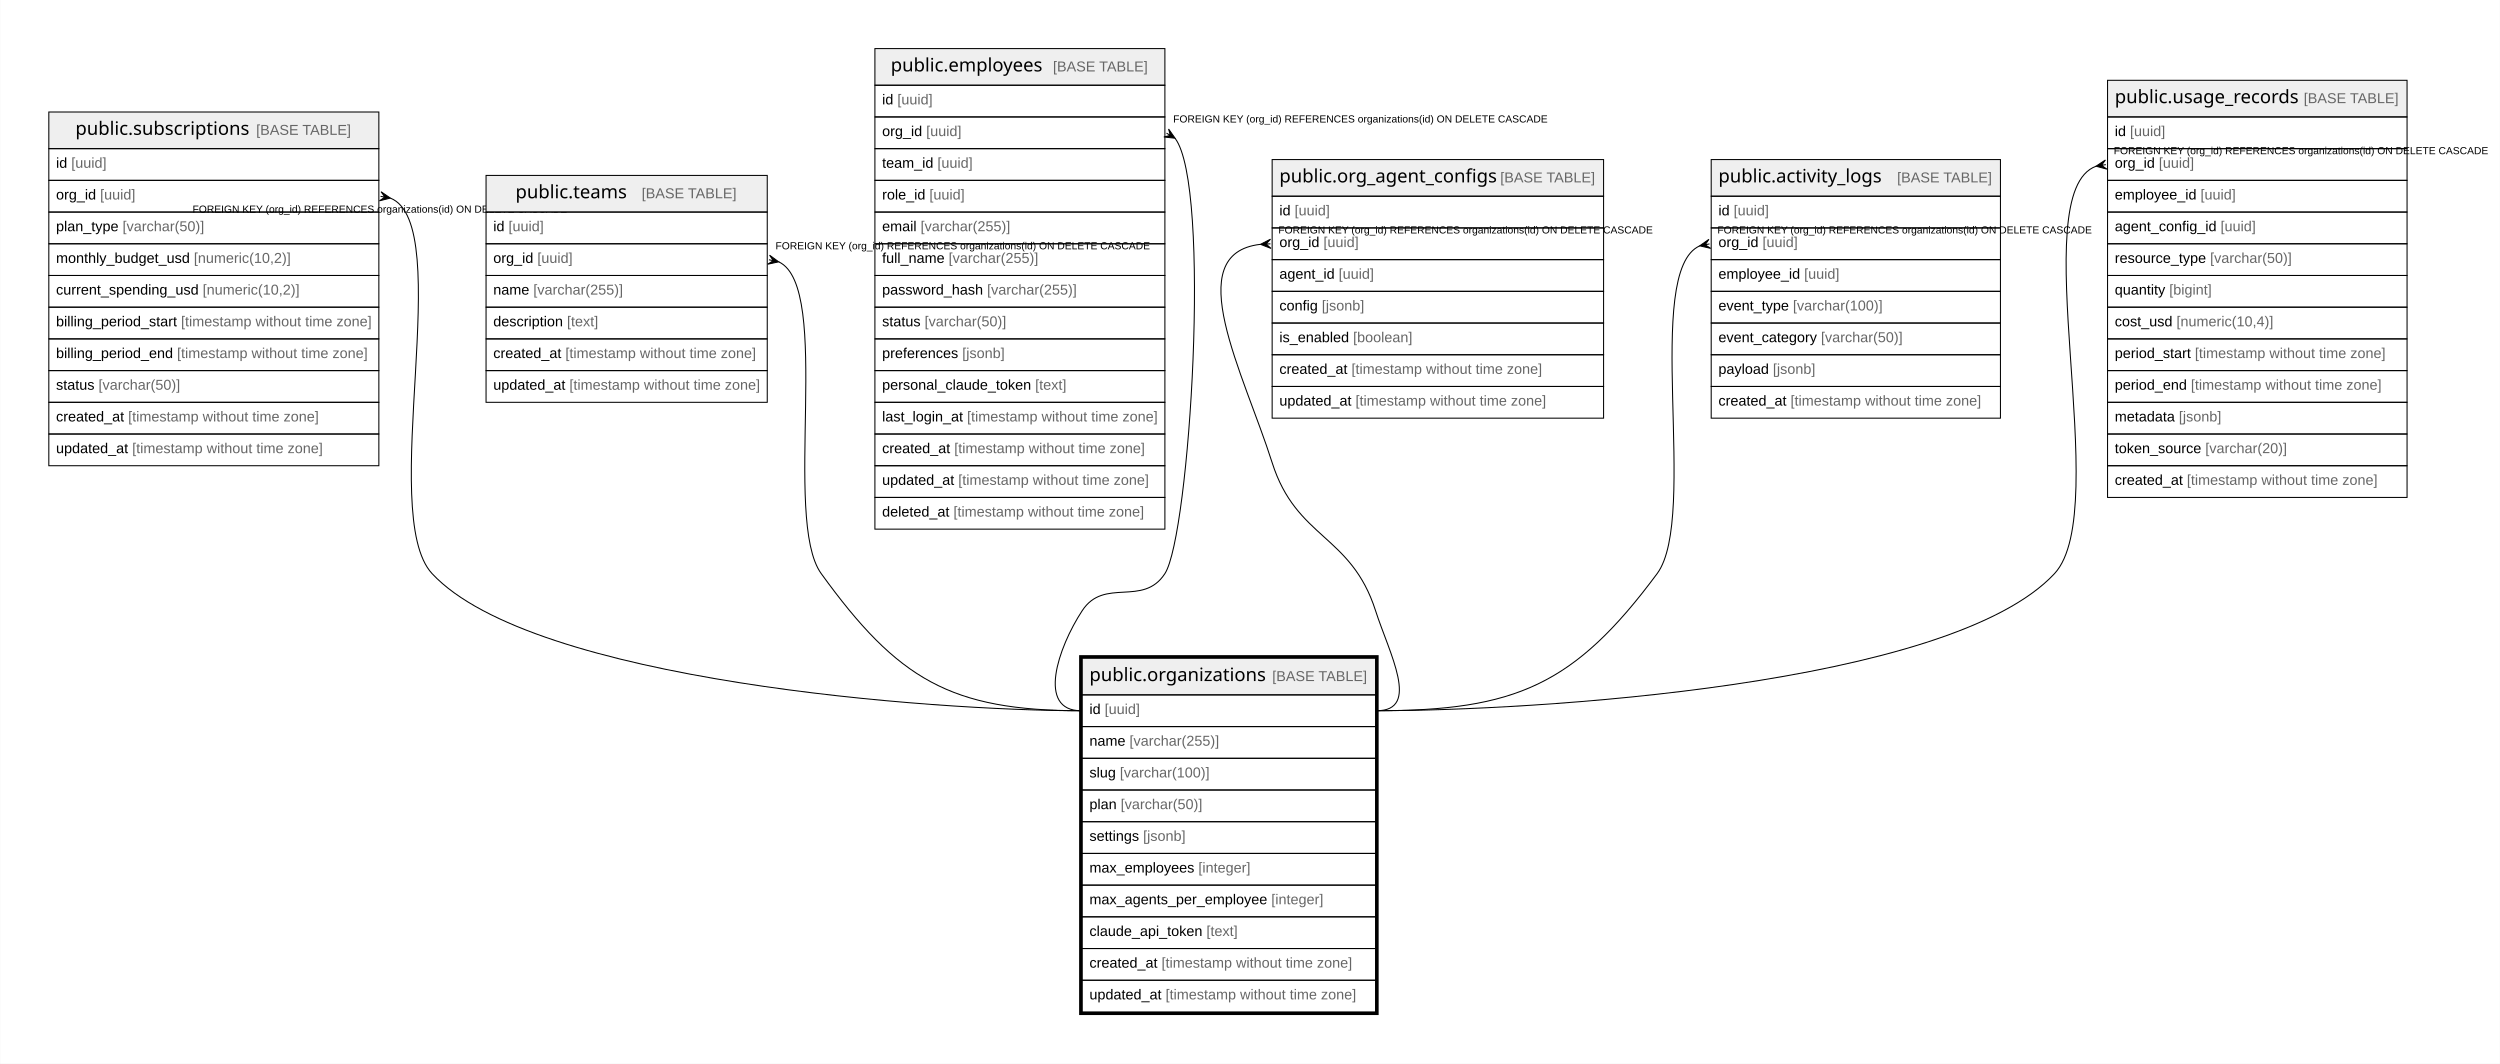
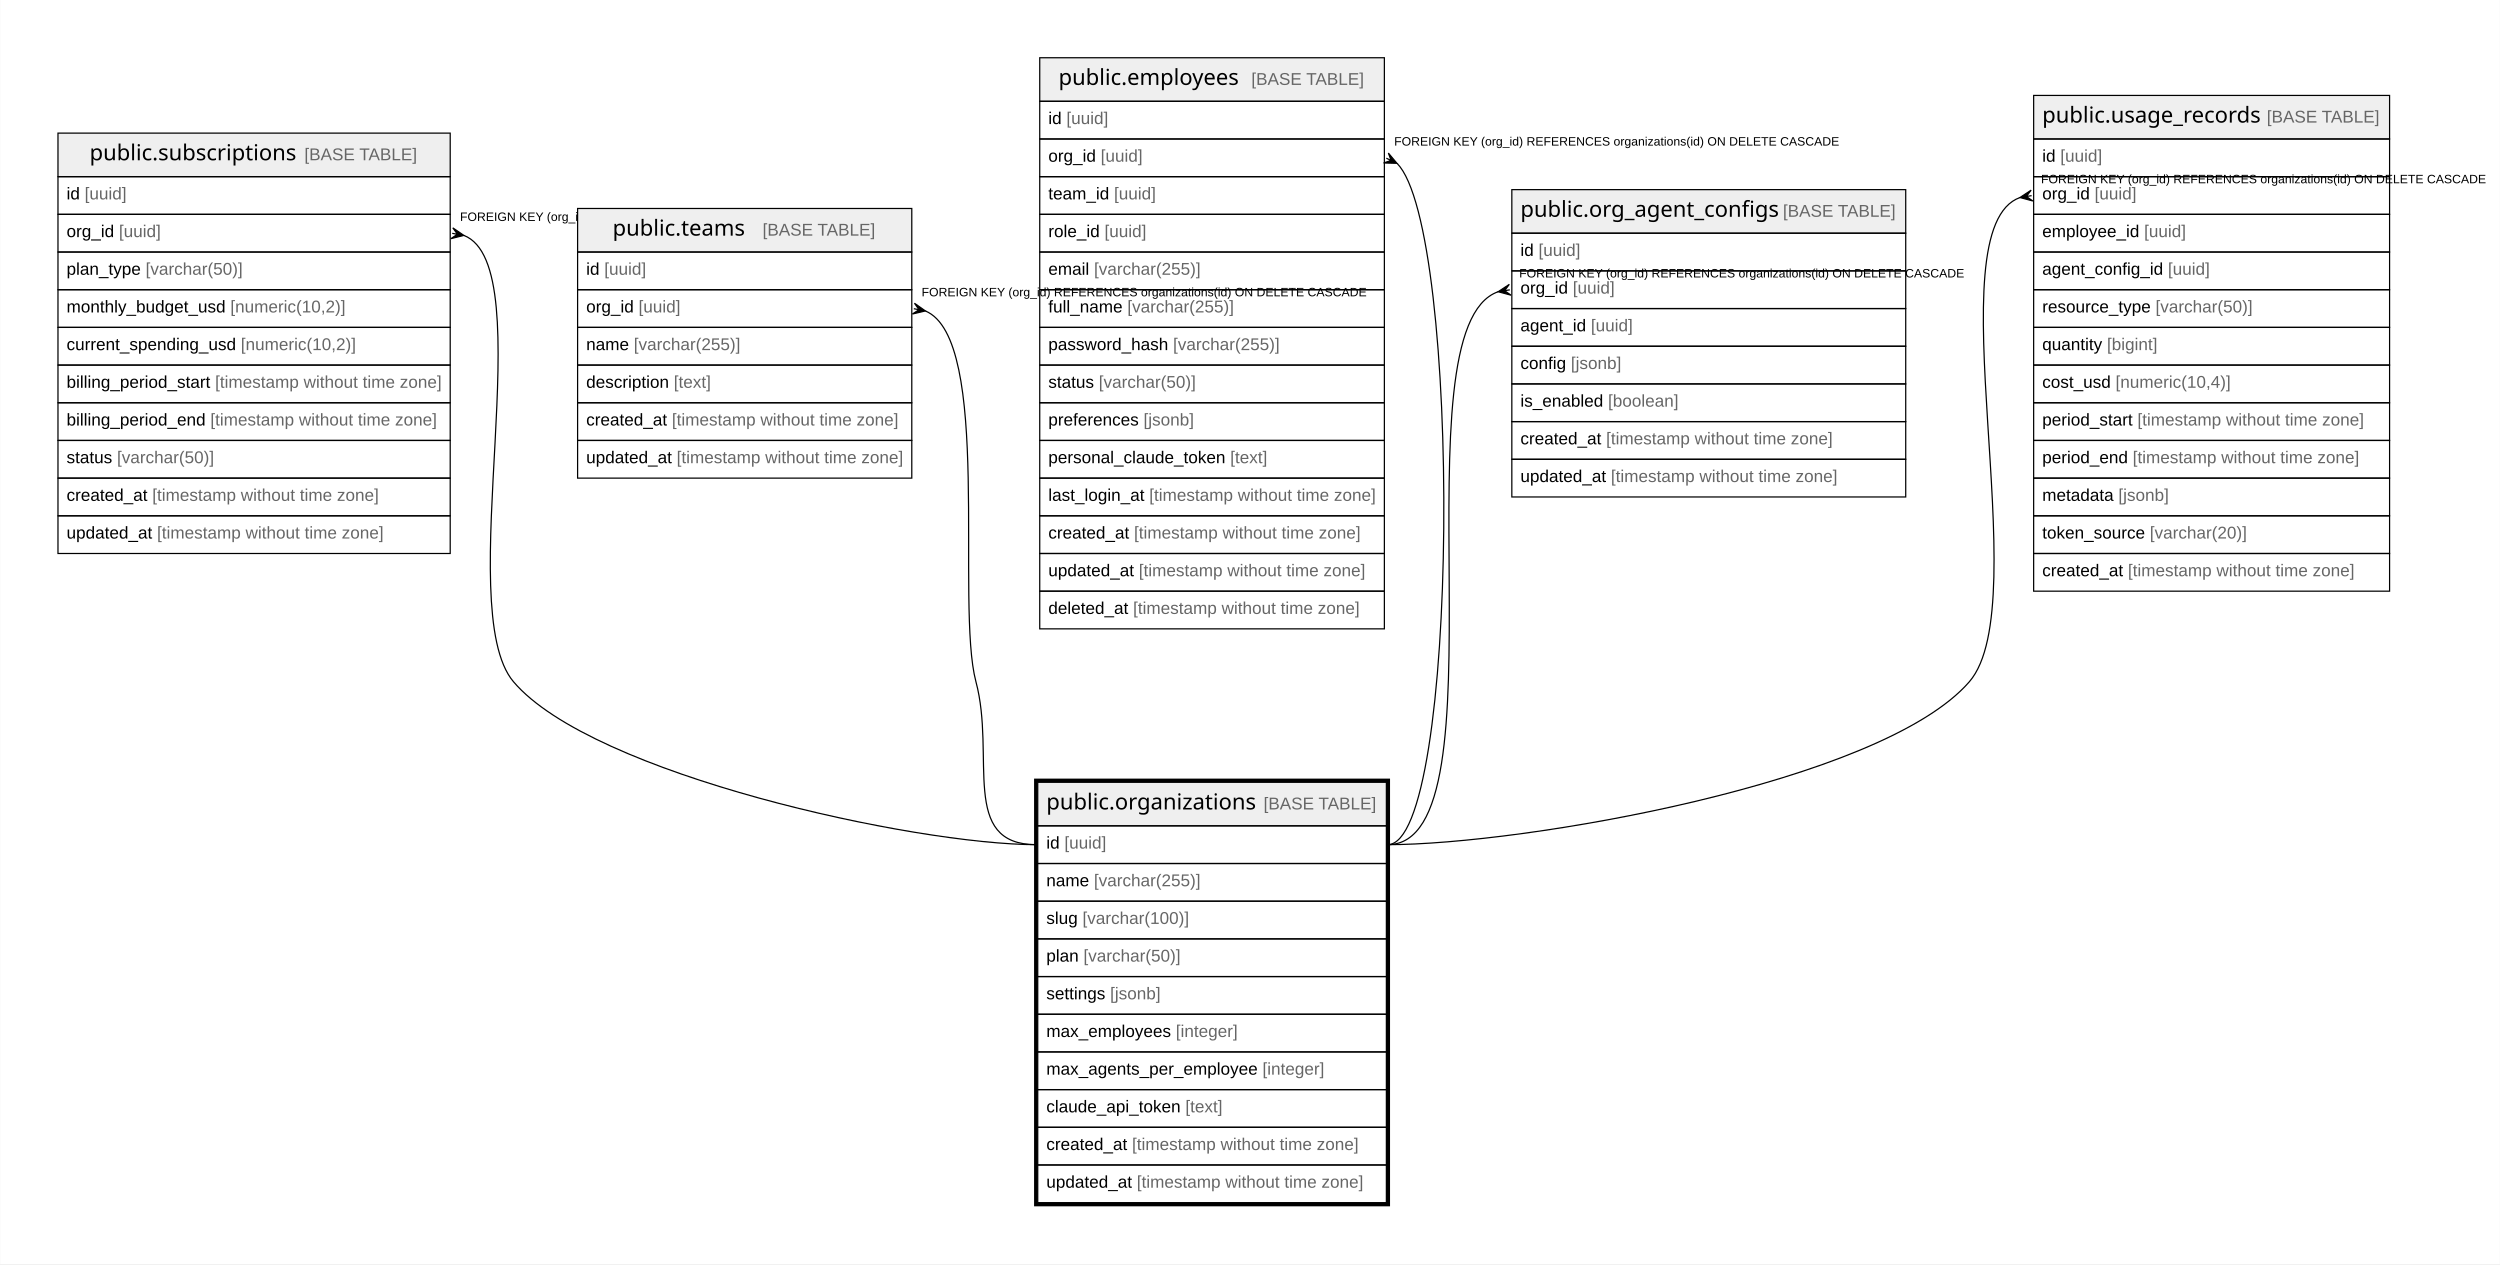
- <svg xmlns="http://www.w3.org/2000/svg" width="2428pt" height="1033pt" viewBox="0.00 0.00 2428.02 1033.20">
+ <svg xmlns="http://www.w3.org/2000/svg" width="2043pt" height="1033pt" viewBox="0.00 0.00 2043.02 1033.20">
  <g id="graph0" class="graph" transform="scale(1 1) rotate(0) translate(4 1029.2)">
-     <polygon fill="white" stroke="none" points="-4,4 -4,-1029.2 2424.02,-1029.2 2424.02,4 -4,4" />
+     <polygon fill="white" stroke="none" points="-4,4 -4,-1029.2 2039.02,-1029.2 2039.02,4 -4,4" />
    <g id="node1" class="node">
-       <polygon fill="#efefef" stroke="none" points="1047.02,-354.2 1047.02,-389.8 1331.97,-389.8 1331.97,-354.2 1047.02,-354.2" />
-       <polygon fill="none" stroke="black" points="1047.02,-354.2 1047.02,-389.8 1331.97,-389.8 1331.97,-354.2 1047.02,-354.2" />
-       <text text-anchor="start" x="1054.02" y="-367.6" font-family="Arial Bold" font-size="18.00">public.organizations</text>
-       <text text-anchor="start" x="1200.48" y="-367.6" font-family="Arial" font-size="14.00">    </text>
-       <text text-anchor="start" x="1231.6" y="-367.6" font-family="Arial" font-size="14.00" fill="#666666">[BASE TABLE]</text>
-       <polygon fill="none" stroke="black" points="1047.02,-323.4 1047.02,-354.2 1331.97,-354.2 1331.97,-323.4 1047.02,-323.4" />
-       <text text-anchor="start" x="1054.02" y="-335.6" font-family="Arial" font-size="14.00">id </text>
-       <text text-anchor="start" x="1068.81" y="-335.6" font-family="Arial" font-size="14.00" fill="#666666">[uuid]</text>
-       <polygon fill="none" stroke="black" points="1047.02,-292.6 1047.02,-323.4 1331.97,-323.4 1331.97,-292.6 1047.02,-292.6" />
-       <text text-anchor="start" x="1054.02" y="-304.8" font-family="Arial" font-size="14.00">name </text>
-       <text text-anchor="start" x="1092.93" y="-304.8" font-family="Arial" font-size="14.00" fill="#666666">[varchar(255)]</text>
-       <polygon fill="none" stroke="black" points="1047.02,-261.8 1047.02,-292.6 1331.97,-292.6 1331.97,-261.8 1047.02,-261.8" />
-       <text text-anchor="start" x="1054.02" y="-274" font-family="Arial" font-size="14.00">slug </text>
-       <text text-anchor="start" x="1083.59" y="-274" font-family="Arial" font-size="14.00" fill="#666666">[varchar(100)]</text>
-       <polygon fill="none" stroke="black" points="1047.02,-231 1047.02,-261.8 1331.97,-261.8 1331.97,-231 1047.02,-231" />
-       <text text-anchor="start" x="1054.02" y="-243.2" font-family="Arial" font-size="14.00">plan </text>
-       <text text-anchor="start" x="1084.38" y="-243.2" font-family="Arial" font-size="14.00" fill="#666666">[varchar(50)]</text>
-       <polygon fill="none" stroke="black" points="1047.02,-200.2 1047.02,-231 1331.97,-231 1331.97,-200.2 1047.02,-200.2" />
-       <text text-anchor="start" x="1054.02" y="-212.4" font-family="Arial" font-size="14.00">settings </text>
-       <text text-anchor="start" x="1106.16" y="-212.4" font-family="Arial" font-size="14.00" fill="#666666">[jsonb]</text>
-       <polygon fill="none" stroke="black" points="1047.02,-169.4 1047.02,-200.2 1331.97,-200.2 1331.97,-169.4 1047.02,-169.4" />
-       <text text-anchor="start" x="1054.02" y="-181.6" font-family="Arial" font-size="14.00">max_employees </text>
-       <text text-anchor="start" x="1159.85" y="-181.6" font-family="Arial" font-size="14.00" fill="#666666">[integer]</text>
-       <polygon fill="none" stroke="black" points="1047.02,-138.6 1047.02,-169.4 1331.97,-169.4 1331.97,-138.6 1047.02,-138.6" />
-       <text text-anchor="start" x="1054.02" y="-150.8" font-family="Arial" font-size="14.00">max_agents_per_employee </text>
-       <text text-anchor="start" x="1230.69" y="-150.8" font-family="Arial" font-size="14.00" fill="#666666">[integer]</text>
-       <polygon fill="none" stroke="black" points="1047.02,-107.8 1047.02,-138.6 1331.97,-138.6 1331.97,-107.8 1047.02,-107.8" />
-       <text text-anchor="start" x="1054.02" y="-120" font-family="Arial" font-size="14.00">claude_api_token </text>
-       <text text-anchor="start" x="1167.67" y="-120" font-family="Arial" font-size="14.00" fill="#666666">[text]</text>
-       <polygon fill="none" stroke="black" points="1047.02,-77 1047.02,-107.8 1331.97,-107.8 1331.97,-77 1047.02,-77" />
-       <text text-anchor="start" x="1054.02" y="-89.2" font-family="Arial" font-size="14.00">created_at </text>
-       <text text-anchor="start" x="1124.07" y="-89.2" font-family="Arial" font-size="14.00" fill="#666666">[timestamp without time zone]</text>
-       <polygon fill="none" stroke="black" points="1047.02,-46.2 1047.02,-77 1331.97,-77 1331.97,-46.2 1047.02,-46.2" />
-       <text text-anchor="start" x="1054.02" y="-58.4" font-family="Arial" font-size="14.00">updated_at </text>
-       <text text-anchor="start" x="1127.98" y="-58.4" font-family="Arial" font-size="14.00" fill="#666666">[timestamp without time zone]</text>
-       <polygon fill="none" stroke="black" stroke-width="3" points="1045.52,-44.7 1045.52,-391.3 1333.47,-391.3 1333.47,-44.7 1045.52,-44.7" />
+       <polygon fill="#efefef" stroke="none" points="844.02,-354.2 844.02,-389.8 1128.97,-389.8 1128.97,-354.2 844.02,-354.2" />
+       <polygon fill="none" stroke="black" points="844.02,-354.2 844.02,-389.8 1128.97,-389.8 1128.97,-354.2 844.02,-354.2" />
+       <text text-anchor="start" x="851.02" y="-367.6" font-family="Arial Bold" font-size="18.00">public.organizations</text>
+       <text text-anchor="start" x="997.48" y="-367.6" font-family="Arial" font-size="14.00">    </text>
+       <text text-anchor="start" x="1028.6" y="-367.6" font-family="Arial" font-size="14.00" fill="#666666">[BASE TABLE]</text>
+       <polygon fill="none" stroke="black" points="844.02,-323.4 844.02,-354.2 1128.97,-354.2 1128.97,-323.4 844.02,-323.4" />
+       <text text-anchor="start" x="851.02" y="-335.6" font-family="Arial" font-size="14.00">id </text>
+       <text text-anchor="start" x="865.81" y="-335.6" font-family="Arial" font-size="14.00" fill="#666666">[uuid]</text>
+       <polygon fill="none" stroke="black" points="844.02,-292.6 844.02,-323.4 1128.97,-323.4 1128.97,-292.6 844.02,-292.6" />
+       <text text-anchor="start" x="851.02" y="-304.8" font-family="Arial" font-size="14.00">name </text>
+       <text text-anchor="start" x="889.93" y="-304.8" font-family="Arial" font-size="14.00" fill="#666666">[varchar(255)]</text>
+       <polygon fill="none" stroke="black" points="844.02,-261.8 844.02,-292.6 1128.97,-292.6 1128.97,-261.8 844.02,-261.8" />
+       <text text-anchor="start" x="851.02" y="-274" font-family="Arial" font-size="14.00">slug </text>
+       <text text-anchor="start" x="880.59" y="-274" font-family="Arial" font-size="14.00" fill="#666666">[varchar(100)]</text>
+       <polygon fill="none" stroke="black" points="844.02,-231 844.02,-261.8 1128.97,-261.8 1128.97,-231 844.02,-231" />
+       <text text-anchor="start" x="851.02" y="-243.2" font-family="Arial" font-size="14.00">plan </text>
+       <text text-anchor="start" x="881.38" y="-243.2" font-family="Arial" font-size="14.00" fill="#666666">[varchar(50)]</text>
+       <polygon fill="none" stroke="black" points="844.02,-200.2 844.02,-231 1128.97,-231 1128.97,-200.2 844.02,-200.2" />
+       <text text-anchor="start" x="851.02" y="-212.4" font-family="Arial" font-size="14.00">settings </text>
+       <text text-anchor="start" x="903.16" y="-212.4" font-family="Arial" font-size="14.00" fill="#666666">[jsonb]</text>
+       <polygon fill="none" stroke="black" points="844.02,-169.4 844.02,-200.2 1128.97,-200.2 1128.97,-169.4 844.02,-169.4" />
+       <text text-anchor="start" x="851.02" y="-181.6" font-family="Arial" font-size="14.00">max_employees </text>
+       <text text-anchor="start" x="956.85" y="-181.6" font-family="Arial" font-size="14.00" fill="#666666">[integer]</text>
+       <polygon fill="none" stroke="black" points="844.02,-138.6 844.02,-169.4 1128.97,-169.4 1128.97,-138.6 844.02,-138.6" />
+       <text text-anchor="start" x="851.02" y="-150.8" font-family="Arial" font-size="14.00">max_agents_per_employee </text>
+       <text text-anchor="start" x="1027.69" y="-150.8" font-family="Arial" font-size="14.00" fill="#666666">[integer]</text>
+       <polygon fill="none" stroke="black" points="844.02,-107.8 844.02,-138.6 1128.97,-138.6 1128.97,-107.8 844.02,-107.8" />
+       <text text-anchor="start" x="851.02" y="-120" font-family="Arial" font-size="14.00">claude_api_token </text>
+       <text text-anchor="start" x="964.67" y="-120" font-family="Arial" font-size="14.00" fill="#666666">[text]</text>
+       <polygon fill="none" stroke="black" points="844.02,-77 844.02,-107.8 1128.97,-107.8 1128.97,-77 844.02,-77" />
+       <text text-anchor="start" x="851.02" y="-89.2" font-family="Arial" font-size="14.00">created_at </text>
+       <text text-anchor="start" x="921.07" y="-89.2" font-family="Arial" font-size="14.00" fill="#666666">[timestamp without time zone]</text>
+       <polygon fill="none" stroke="black" points="844.02,-46.2 844.02,-77 1128.97,-77 1128.97,-46.2 844.02,-46.2" />
+       <text text-anchor="start" x="851.02" y="-58.4" font-family="Arial" font-size="14.00">updated_at </text>
+       <text text-anchor="start" x="924.98" y="-58.4" font-family="Arial" font-size="14.00" fill="#666666">[timestamp without time zone]</text>
+       <polygon fill="none" stroke="black" stroke-width="3" points="842.52,-44.7 842.52,-391.3 1130.47,-391.3 1130.47,-44.7 842.52,-44.7" />
    </g>
    <g id="node2" class="node">
      <polygon fill="#efefef" stroke="none" points="43.2,-884.8 43.2,-920.4 363.79,-920.4 363.79,-884.8 43.2,-884.8" />
      <polygon fill="none" stroke="black" points="43.2,-884.8 43.2,-920.4 363.79,-920.4 363.79,-884.8 43.2,-884.8" />
      <text text-anchor="start" x="69.01" y="-898.2" font-family="Arial Bold" font-size="18.00">public.subscriptions</text>
      <text text-anchor="start" x="213.5" y="-898.2" font-family="Arial" font-size="14.00">    </text>
      <text text-anchor="start" x="244.61" y="-898.2" font-family="Arial" font-size="14.00" fill="#666666">[BASE TABLE]</text>
      <polygon fill="none" stroke="black" points="43.2,-854 43.2,-884.8 363.79,-884.8 363.79,-854 43.2,-854" />
      <text text-anchor="start" x="50.2" y="-866.2" font-family="Arial" font-size="14.00">id </text>
      <text text-anchor="start" x="64.99" y="-866.2" font-family="Arial" font-size="14.00" fill="#666666">[uuid]</text>
      <polygon fill="none" stroke="black" points="43.2,-823.2 43.2,-854 363.79,-854 363.79,-823.2 43.2,-823.2" />
      <text text-anchor="start" x="50.2" y="-835.4" font-family="Arial" font-size="14.00">org_id </text>
      <text text-anchor="start" x="93.01" y="-835.4" font-family="Arial" font-size="14.00" fill="#666666">[uuid]</text>
      <polygon fill="none" stroke="black" points="43.2,-792.4 43.2,-823.2 363.79,-823.2 363.79,-792.4 43.2,-792.4" />
      <text text-anchor="start" x="50.2" y="-804.6" font-family="Arial" font-size="14.00">plan_type </text>
      <text text-anchor="start" x="114.81" y="-804.6" font-family="Arial" font-size="14.00" fill="#666666">[varchar(50)]</text>
      <polygon fill="none" stroke="black" points="43.2,-761.6 43.2,-792.4 363.79,-792.4 363.79,-761.6 43.2,-761.6" />
      <text text-anchor="start" x="50.2" y="-773.8" font-family="Arial" font-size="14.00">monthly_budget_usd </text>
      <text text-anchor="start" x="184.08" y="-773.8" font-family="Arial" font-size="14.00" fill="#666666">[numeric(10,2)]</text>
      <polygon fill="none" stroke="black" points="43.2,-730.8 43.2,-761.6 363.79,-761.6 363.79,-730.8 43.2,-730.8" />
      <text text-anchor="start" x="50.2" y="-743" font-family="Arial" font-size="14.00">current_spending_usd </text>
      <text text-anchor="start" x="192.63" y="-743" font-family="Arial" font-size="14.00" fill="#666666">[numeric(10,2)]</text>
      <polygon fill="none" stroke="black" points="43.2,-700 43.2,-730.8 363.79,-730.8 363.79,-700 43.2,-700" />
      <text text-anchor="start" x="50.2" y="-712.2" font-family="Arial" font-size="14.00">billing_period_start </text>
      <text text-anchor="start" x="171.61" y="-712.2" font-family="Arial" font-size="14.00" fill="#666666">[timestamp without time zone]</text>
      <polygon fill="none" stroke="black" points="43.2,-669.2 43.2,-700 363.79,-700 363.79,-669.2 43.2,-669.2" />
      <text text-anchor="start" x="50.2" y="-681.4" font-family="Arial" font-size="14.00">billing_period_end </text>
      <text text-anchor="start" x="167.74" y="-681.4" font-family="Arial" font-size="14.00" fill="#666666">[timestamp without time zone]</text>
      <polygon fill="none" stroke="black" points="43.2,-638.4 43.2,-669.2 363.79,-669.2 363.79,-638.4 43.2,-638.4" />
      <text text-anchor="start" x="50.2" y="-650.6" font-family="Arial" font-size="14.00">status </text>
      <text text-anchor="start" x="91.44" y="-650.6" font-family="Arial" font-size="14.00" fill="#666666">[varchar(50)]</text>
      <polygon fill="none" stroke="black" points="43.2,-607.6 43.2,-638.4 363.79,-638.4 363.79,-607.6 43.2,-607.6" />
      <text text-anchor="start" x="50.2" y="-619.8" font-family="Arial" font-size="14.00">created_at </text>
      <text text-anchor="start" x="120.25" y="-619.8" font-family="Arial" font-size="14.00" fill="#666666">[timestamp without time zone]</text>
      <polygon fill="none" stroke="black" points="43.2,-576.8 43.2,-607.6 363.79,-607.6 363.79,-576.8 43.2,-576.8" />
      <text text-anchor="start" x="50.2" y="-589" font-family="Arial" font-size="14.00">updated_at </text>
      <text text-anchor="start" x="124.16" y="-589" font-family="Arial" font-size="14.00" fill="#666666">[timestamp without time zone]</text>
    </g>
    <g id="edge1" class="edge">
-       <path fill="none" stroke="black" d="M374.88,-836.8C439.45,-811.57 361.95,-529.47 415.5,-472 513.11,-367.22 902.81,-338.8 1046.02,-338.8" />
-       <polygon fill="black" stroke="black" points="374.96,-836.78 364.33,-834.11 369.71,-837.72 365.45,-838.48 365.45,-838.48 365.45,-838.48 369.71,-837.72 365.91,-842.97 374.96,-836.78" />
-       <text text-anchor="start" x="182.8" y="-822.6" font-family="Arial" font-size="10.00">FOREIGN KEY (org_id) REFERENCES organizations(id) ON DELETE CASCADE</text>
+       <path fill="none" stroke="black" d="M374.89,-836.81C439.7,-811.79 364.71,-531.92 415.5,-472 479.84,-396.09 743.51,-338.8 843.02,-338.8" />
+       <polygon fill="black" stroke="black" points="374.97,-836.8 364.34,-834.11 369.72,-837.73 365.45,-838.48 365.45,-838.48 365.45,-838.48 369.72,-837.73 365.91,-842.97 374.97,-836.8" />
+       <text text-anchor="start" x="371.79" y="-848.6" font-family="Arial" font-size="10.00">FOREIGN KEY (org_id) REFERENCES organizations(id) ON DELETE CASCADE</text>
    </g>
    <g id="node3" class="node">
      <polygon fill="#efefef" stroke="none" points="467.92,-823.2 467.92,-858.8 741.07,-858.8 741.07,-823.2 467.92,-823.2" />
      <polygon fill="none" stroke="black" points="467.92,-823.2 467.92,-858.8 741.07,-858.8 741.07,-823.2 467.92,-823.2" />
      <text text-anchor="start" x="496.51" y="-836.6" font-family="Arial Bold" font-size="18.00">public.teams</text>
      <text text-anchor="start" x="587.99" y="-836.6" font-family="Arial" font-size="14.00">    </text>
      <text text-anchor="start" x="619.11" y="-836.6" font-family="Arial" font-size="14.00" fill="#666666">[BASE TABLE]</text>
      <polygon fill="none" stroke="black" points="467.92,-792.4 467.92,-823.2 741.07,-823.2 741.07,-792.4 467.92,-792.4" />
      <text text-anchor="start" x="474.92" y="-804.6" font-family="Arial" font-size="14.00">id </text>
      <text text-anchor="start" x="489.71" y="-804.6" font-family="Arial" font-size="14.00" fill="#666666">[uuid]</text>
      <polygon fill="none" stroke="black" points="467.92,-761.6 467.92,-792.4 741.07,-792.4 741.07,-761.6 467.92,-761.6" />
      <text text-anchor="start" x="474.92" y="-773.8" font-family="Arial" font-size="14.00">org_id </text>
      <text text-anchor="start" x="517.73" y="-773.8" font-family="Arial" font-size="14.00" fill="#666666">[uuid]</text>
      <polygon fill="none" stroke="black" points="467.92,-730.8 467.92,-761.6 741.07,-761.6 741.07,-730.8 467.92,-730.8" />
      <text text-anchor="start" x="474.92" y="-743" font-family="Arial" font-size="14.00">name </text>
      <text text-anchor="start" x="513.83" y="-743" font-family="Arial" font-size="14.00" fill="#666666">[varchar(255)]</text>
      <polygon fill="none" stroke="black" points="467.92,-700 467.92,-730.8 741.07,-730.8 741.07,-700 467.92,-700" />
      <text text-anchor="start" x="474.92" y="-712.2" font-family="Arial" font-size="14.00">description </text>
      <text text-anchor="start" x="546.52" y="-712.2" font-family="Arial" font-size="14.00" fill="#666666">[text]</text>
      <polygon fill="none" stroke="black" points="467.92,-669.2 467.92,-700 741.07,-700 741.07,-669.2 467.92,-669.2" />
      <text text-anchor="start" x="474.92" y="-681.4" font-family="Arial" font-size="14.00">created_at </text>
      <text text-anchor="start" x="544.97" y="-681.4" font-family="Arial" font-size="14.00" fill="#666666">[timestamp without time zone]</text>
      <polygon fill="none" stroke="black" points="467.92,-638.4 467.92,-669.2 741.07,-669.2 741.07,-638.4 467.92,-638.4" />
      <text text-anchor="start" x="474.92" y="-650.6" font-family="Arial" font-size="14.00">updated_at </text>
      <text text-anchor="start" x="548.88" y="-650.6" font-family="Arial" font-size="14.00" fill="#666666">[timestamp without time zone]</text>
    </g>
    <g id="edge2" class="edge">
-       <path fill="none" stroke="black" d="M752.25,-774.84C804.8,-750.31 755.41,-524.65 793.5,-472 867.87,-369.19 919.13,-338.8 1046.02,-338.8" />
-       <polygon fill="black" stroke="black" points="752.18,-774.85 741.46,-772.53 746.96,-775.96 742.72,-776.86 742.72,-776.86 742.72,-776.86 746.96,-775.96 743.33,-781.33 752.18,-774.85" />
+       <path fill="none" stroke="black" d="M752.1,-775.07C807.25,-752.31 776.66,-534.9 793.5,-472 809.82,-410.99 779.86,-338.8 843.02,-338.8" />
+       <polygon fill="black" stroke="black" points="752.22,-775.05 741.55,-772.52 746.98,-776.06 742.72,-776.87 742.72,-776.87 742.72,-776.87 746.98,-776.06 743.25,-781.36 752.22,-775.05" />
      <text text-anchor="start" x="749.07" y="-787" font-family="Arial" font-size="10.00">FOREIGN KEY (org_id) REFERENCES organizations(id) ON DELETE CASCADE</text>
    </g>
    <g id="node4" class="node">
      <polygon fill="#efefef" stroke="none" points="845.65,-946.4 845.65,-982 1127.34,-982 1127.34,-946.4 845.65,-946.4" />
      <polygon fill="none" stroke="black" points="845.65,-946.4 845.65,-982 1127.34,-982 1127.34,-946.4 845.65,-946.4" />
      <text text-anchor="start" x="861.02" y="-959.8" font-family="Arial Bold" font-size="18.00">public.employees</text>
      <text text-anchor="start" x="987.48" y="-959.8" font-family="Arial" font-size="14.00">    </text>
      <text text-anchor="start" x="1018.6" y="-959.8" font-family="Arial" font-size="14.00" fill="#666666">[BASE TABLE]</text>
      <polygon fill="none" stroke="black" points="845.65,-915.6 845.65,-946.4 1127.34,-946.4 1127.34,-915.6 845.65,-915.6" />
      <text text-anchor="start" x="852.65" y="-927.8" font-family="Arial" font-size="14.00">id </text>
      <text text-anchor="start" x="867.44" y="-927.8" font-family="Arial" font-size="14.00" fill="#666666">[uuid]</text>
      <polygon fill="none" stroke="black" points="845.65,-884.8 845.65,-915.6 1127.34,-915.6 1127.34,-884.8 845.65,-884.8" />
      <text text-anchor="start" x="852.65" y="-897" font-family="Arial" font-size="14.00">org_id </text>
      <text text-anchor="start" x="895.46" y="-897" font-family="Arial" font-size="14.00" fill="#666666">[uuid]</text>
      <polygon fill="none" stroke="black" points="845.65,-854 845.65,-884.8 1127.34,-884.8 1127.34,-854 845.65,-854" />
      <text text-anchor="start" x="852.65" y="-866.2" font-family="Arial" font-size="14.00">team_id </text>
      <text text-anchor="start" x="906.35" y="-866.2" font-family="Arial" font-size="14.00" fill="#666666">[uuid]</text>
      <polygon fill="none" stroke="black" points="845.65,-823.2 845.65,-854 1127.34,-854 1127.34,-823.2 845.65,-823.2" />
      <text text-anchor="start" x="852.65" y="-835.4" font-family="Arial" font-size="14.00">role_id </text>
      <text text-anchor="start" x="898.57" y="-835.4" font-family="Arial" font-size="14.00" fill="#666666">[uuid]</text>
      <polygon fill="none" stroke="black" points="845.65,-792.4 845.65,-823.2 1127.34,-823.2 1127.34,-792.4 845.65,-792.4" />
      <text text-anchor="start" x="852.65" y="-804.6" font-family="Arial" font-size="14.00">email </text>
      <text text-anchor="start" x="890" y="-804.6" font-family="Arial" font-size="14.00" fill="#666666">[varchar(255)]</text>
      <polygon fill="none" stroke="black" points="845.65,-761.6 845.65,-792.4 1127.34,-792.4 1127.34,-761.6 845.65,-761.6" />
      <text text-anchor="start" x="852.65" y="-773.8" font-family="Arial" font-size="14.00">full_name </text>
      <text text-anchor="start" x="917.24" y="-773.8" font-family="Arial" font-size="14.00" fill="#666666">[varchar(255)]</text>
      <polygon fill="none" stroke="black" points="845.65,-730.8 845.65,-761.6 1127.34,-761.6 1127.34,-730.8 845.65,-730.8" />
      <text text-anchor="start" x="852.65" y="-743" font-family="Arial" font-size="14.00">password_hash </text>
      <text text-anchor="start" x="954.6" y="-743" font-family="Arial" font-size="14.00" fill="#666666">[varchar(255)]</text>
      <polygon fill="none" stroke="black" points="845.65,-700 845.65,-730.8 1127.34,-730.8 1127.34,-700 845.65,-700" />
      <text text-anchor="start" x="852.65" y="-712.2" font-family="Arial" font-size="14.00">status </text>
      <text text-anchor="start" x="893.89" y="-712.2" font-family="Arial" font-size="14.00" fill="#666666">[varchar(50)]</text>
      <polygon fill="none" stroke="black" points="845.65,-669.2 845.65,-700 1127.34,-700 1127.34,-669.2 845.65,-669.2" />
      <text text-anchor="start" x="852.65" y="-681.4" font-family="Arial" font-size="14.00">preferences </text>
      <text text-anchor="start" x="930.47" y="-681.4" font-family="Arial" font-size="14.00" fill="#666666">[jsonb]</text>
      <polygon fill="none" stroke="black" points="845.65,-638.4 845.65,-669.2 1127.34,-669.2 1127.34,-638.4 845.65,-638.4" />
      <text text-anchor="start" x="852.65" y="-650.6" font-family="Arial" font-size="14.00">personal_claude_token </text>
      <text text-anchor="start" x="1001.32" y="-650.6" font-family="Arial" font-size="14.00" fill="#666666">[text]</text>
      <polygon fill="none" stroke="black" points="845.65,-607.6 845.65,-638.4 1127.34,-638.4 1127.34,-607.6 845.65,-607.6" />
      <text text-anchor="start" x="852.65" y="-619.8" font-family="Arial" font-size="14.00">last_login_at </text>
      <text text-anchor="start" x="935.15" y="-619.8" font-family="Arial" font-size="14.00" fill="#666666">[timestamp without time zone]</text>
      <polygon fill="none" stroke="black" points="845.65,-576.8 845.65,-607.6 1127.34,-607.6 1127.34,-576.8 845.65,-576.8" />
      <text text-anchor="start" x="852.65" y="-589" font-family="Arial" font-size="14.00">created_at </text>
      <text text-anchor="start" x="922.7" y="-589" font-family="Arial" font-size="14.00" fill="#666666">[timestamp without time zone]</text>
      <polygon fill="none" stroke="black" points="845.65,-546 845.65,-576.8 1127.34,-576.8 1127.34,-546 845.65,-546" />
      <text text-anchor="start" x="852.65" y="-558.2" font-family="Arial" font-size="14.00">updated_at </text>
      <text text-anchor="start" x="926.61" y="-558.2" font-family="Arial" font-size="14.00" fill="#666666">[timestamp without time zone]</text>
      <polygon fill="none" stroke="black" points="845.65,-515.2 845.65,-546 1127.34,-546 1127.34,-515.2 845.65,-515.2" />
      <text text-anchor="start" x="852.65" y="-527.4" font-family="Arial" font-size="14.00">deleted_at </text>
      <text text-anchor="start" x="921.93" y="-527.4" font-family="Arial" font-size="14.00" fill="#666666">[timestamp without time zone]</text>
    </g>
    <g id="edge3" class="edge">
-       <path fill="none" stroke="black" d="M1137.13,-894.99C1172.8,-848.74 1151.48,-509.18 1127.34,-472 1106.04,-439.19 1068.45,-468.72 1047.02,-436 1023.35,-399.86 1002.82,-338.8 1046.02,-338.8" />
-       <polygon fill="black" stroke="black" points="1137.23,-894.93 1126.33,-896.16 1132.64,-897.65 1128.92,-899.86 1128.92,-899.86 1128.92,-899.86 1132.64,-897.65 1130.92,-903.9 1137.23,-894.93" />
+       <path fill="none" stroke="black" d="M1137.7,-895.68C1190.71,-842.55 1189.06,-338.8 1129.97,-338.8" />
+       <polygon fill="black" stroke="black" points="1137.65,-895.71 1126.69,-896 1132.84,-898.03 1128.94,-899.91 1128.94,-899.91 1128.94,-899.91 1132.84,-898.03 1130.6,-904.11 1137.65,-895.71" />
      <text text-anchor="start" x="1135.34" y="-910.2" font-family="Arial" font-size="10.00">FOREIGN KEY (org_id) REFERENCES organizations(id) ON DELETE CASCADE</text>
    </g>
    <g id="node5" class="node">
      <polygon fill="#efefef" stroke="none" points="1231.52,-838.6 1231.52,-874.2 1553.47,-874.2 1553.47,-838.6 1231.52,-838.6" />
      <polygon fill="none" stroke="black" points="1231.52,-838.6 1231.52,-874.2 1553.47,-874.2 1553.47,-838.6 1231.52,-838.6" />
      <text text-anchor="start" x="1238.52" y="-852" font-family="Arial Bold" font-size="18.00">public.org_agent_configs</text>
      <text text-anchor="start" x="1421.98" y="-852" font-family="Arial" font-size="14.00">    </text>
      <text text-anchor="start" x="1453.1" y="-852" font-family="Arial" font-size="14.00" fill="#666666">[BASE TABLE]</text>
      <polygon fill="none" stroke="black" points="1231.52,-807.8 1231.52,-838.6 1553.47,-838.6 1553.47,-807.8 1231.52,-807.8" />
      <text text-anchor="start" x="1238.52" y="-820" font-family="Arial" font-size="14.00">id </text>
      <text text-anchor="start" x="1253.31" y="-820" font-family="Arial" font-size="14.00" fill="#666666">[uuid]</text>
      <polygon fill="none" stroke="black" points="1231.52,-777 1231.52,-807.8 1553.47,-807.8 1553.47,-777 1231.52,-777" />
      <text text-anchor="start" x="1238.52" y="-789.2" font-family="Arial" font-size="14.00">org_id </text>
      <text text-anchor="start" x="1281.33" y="-789.2" font-family="Arial" font-size="14.00" fill="#666666">[uuid]</text>
      <polygon fill="none" stroke="black" points="1231.52,-746.2 1231.52,-777 1553.47,-777 1553.47,-746.2 1231.52,-746.2" />
      <text text-anchor="start" x="1238.52" y="-758.4" font-family="Arial" font-size="14.00">agent_id </text>
      <text text-anchor="start" x="1296.13" y="-758.4" font-family="Arial" font-size="14.00" fill="#666666">[uuid]</text>
      <polygon fill="none" stroke="black" points="1231.52,-715.4 1231.52,-746.2 1553.47,-746.2 1553.47,-715.4 1231.52,-715.4" />
      <text text-anchor="start" x="1238.52" y="-727.6" font-family="Arial" font-size="14.00">config </text>
      <text text-anchor="start" x="1279.77" y="-727.6" font-family="Arial" font-size="14.00" fill="#666666">[jsonb]</text>
      <polygon fill="none" stroke="black" points="1231.52,-684.6 1231.52,-715.4 1553.47,-715.4 1553.47,-684.6 1231.52,-684.6" />
      <text text-anchor="start" x="1238.52" y="-696.8" font-family="Arial" font-size="14.00">is_enabled </text>
      <text text-anchor="start" x="1310.14" y="-696.8" font-family="Arial" font-size="14.00" fill="#666666">[boolean]</text>
      <polygon fill="none" stroke="black" points="1231.52,-653.8 1231.52,-684.6 1553.47,-684.6 1553.47,-653.8 1231.52,-653.8" />
      <text text-anchor="start" x="1238.52" y="-666" font-family="Arial" font-size="14.00">created_at </text>
      <text text-anchor="start" x="1308.57" y="-666" font-family="Arial" font-size="14.00" fill="#666666">[timestamp without time zone]</text>
      <polygon fill="none" stroke="black" points="1231.52,-623 1231.52,-653.8 1553.47,-653.8 1553.47,-623 1231.52,-623" />
      <text text-anchor="start" x="1238.52" y="-635.2" font-family="Arial" font-size="14.00">updated_at </text>
      <text text-anchor="start" x="1312.48" y="-635.2" font-family="Arial" font-size="14.00" fill="#666666">[timestamp without time zone]</text>
    </g>
    <g id="edge4" class="edge">
-       <path fill="none" stroke="black" d="M1220.18,-791.85C1141.2,-782.88 1204.07,-666.35 1231.52,-579.8 1255.1,-505.49 1308.19,-510.24 1331.97,-436 1345.15,-394.86 1376.17,-338.8 1332.97,-338.8" />
-       <polygon fill="black" stroke="black" points="1220.2,-791.85 1229.95,-796.88 1225.53,-792.13 1229.86,-792.36 1229.86,-792.36 1229.86,-792.36 1225.53,-792.13 1230.43,-787.89 1220.2,-791.85" />
+       <path fill="none" stroke="black" d="M1220.39,-790.76C1134.47,-761.07 1229.59,-338.8 1129.97,-338.8" />
+       <polygon fill="black" stroke="black" points="1220.32,-790.75 1229.47,-796.79 1225.59,-791.6 1229.86,-792.29 1229.86,-792.29 1229.86,-792.29 1225.59,-791.6 1230.91,-787.9 1220.32,-790.75" />
      <text text-anchor="start" x="1237.52" y="-802.4" font-family="Arial" font-size="10.00">FOREIGN KEY (org_id) REFERENCES organizations(id) ON DELETE CASCADE</text>
    </g>
    <g id="node6" class="node">
-       <polygon fill="#efefef" stroke="none" points="1658.01,-838.6 1658.01,-874.2 1938.98,-874.2 1938.98,-838.6 1658.01,-838.6" />
-       <polygon fill="none" stroke="black" points="1658.01,-838.6 1658.01,-874.2 1938.98,-874.2 1938.98,-838.6 1658.01,-838.6" />
-       <text text-anchor="start" x="1665.01" y="-852" font-family="Arial Bold" font-size="18.00">public.activity_logs</text>
-       <text text-anchor="start" x="1807.49" y="-852" font-family="Arial" font-size="14.00">    </text>
-       <text text-anchor="start" x="1838.61" y="-852" font-family="Arial" font-size="14.00" fill="#666666">[BASE TABLE]</text>
-       <polygon fill="none" stroke="black" points="1658.01,-807.8 1658.01,-838.6 1938.98,-838.6 1938.98,-807.8 1658.01,-807.8" />
-       <text text-anchor="start" x="1665.01" y="-820" font-family="Arial" font-size="14.00">id </text>
-       <text text-anchor="start" x="1679.8" y="-820" font-family="Arial" font-size="14.00" fill="#666666">[uuid]</text>
-       <polygon fill="none" stroke="black" points="1658.01,-777 1658.01,-807.8 1938.98,-807.8 1938.98,-777 1658.01,-777" />
-       <text text-anchor="start" x="1665.01" y="-789.2" font-family="Arial" font-size="14.00">org_id </text>
-       <text text-anchor="start" x="1707.82" y="-789.2" font-family="Arial" font-size="14.00" fill="#666666">[uuid]</text>
-       <polygon fill="none" stroke="black" points="1658.01,-746.2 1658.01,-777 1938.98,-777 1938.98,-746.2 1658.01,-746.2" />
-       <text text-anchor="start" x="1665.01" y="-758.4" font-family="Arial" font-size="14.00">employee_id </text>
-       <text text-anchor="start" x="1748.29" y="-758.4" font-family="Arial" font-size="14.00" fill="#666666">[uuid]</text>
-       <polygon fill="none" stroke="black" points="1658.01,-715.4 1658.01,-746.2 1938.98,-746.2 1938.98,-715.4 1658.01,-715.4" />
-       <text text-anchor="start" x="1665.01" y="-727.6" font-family="Arial" font-size="14.00">event_type </text>
-       <text text-anchor="start" x="1737.4" y="-727.6" font-family="Arial" font-size="14.00" fill="#666666">[varchar(100)]</text>
-       <polygon fill="none" stroke="black" points="1658.01,-684.6 1658.01,-715.4 1938.98,-715.4 1938.98,-684.6 1658.01,-684.6" />
-       <text text-anchor="start" x="1665.01" y="-696.8" font-family="Arial" font-size="14.00">event_category </text>
-       <text text-anchor="start" x="1764.63" y="-696.8" font-family="Arial" font-size="14.00" fill="#666666">[varchar(50)]</text>
-       <polygon fill="none" stroke="black" points="1658.01,-653.8 1658.01,-684.6 1938.98,-684.6 1938.98,-653.8 1658.01,-653.8" />
-       <text text-anchor="start" x="1665.01" y="-666" font-family="Arial" font-size="14.00">payload </text>
-       <text text-anchor="start" x="1717.94" y="-666" font-family="Arial" font-size="14.00" fill="#666666">[jsonb]</text>
-       <polygon fill="none" stroke="black" points="1658.01,-623 1658.01,-653.8 1938.98,-653.8 1938.98,-623 1658.01,-623" />
-       <text text-anchor="start" x="1665.01" y="-635.2" font-family="Arial" font-size="14.00">created_at </text>
-       <text text-anchor="start" x="1735.06" y="-635.2" font-family="Arial" font-size="14.00" fill="#666666">[timestamp without time zone]</text>
+       <polygon fill="#efefef" stroke="none" points="1658.03,-915.6 1658.03,-951.2 1948.96,-951.2 1948.96,-915.6 1658.03,-915.6" />
+       <polygon fill="none" stroke="black" points="1658.03,-915.6 1658.03,-951.2 1948.96,-951.2 1948.96,-915.6 1658.03,-915.6" />
+       <text text-anchor="start" x="1665.03" y="-929" font-family="Arial Bold" font-size="18.00">public.usage_records</text>
+       <text text-anchor="start" x="1817.47" y="-929" font-family="Arial" font-size="14.00">    </text>
+       <text text-anchor="start" x="1848.59" y="-929" font-family="Arial" font-size="14.00" fill="#666666">[BASE TABLE]</text>
+       <polygon fill="none" stroke="black" points="1658.03,-884.8 1658.03,-915.6 1948.96,-915.6 1948.96,-884.8 1658.03,-884.8" />
+       <text text-anchor="start" x="1665.03" y="-897" font-family="Arial" font-size="14.00">id </text>
+       <text text-anchor="start" x="1679.81" y="-897" font-family="Arial" font-size="14.00" fill="#666666">[uuid]</text>
+       <polygon fill="none" stroke="black" points="1658.03,-854 1658.03,-884.8 1948.96,-884.8 1948.96,-854 1658.03,-854" />
+       <text text-anchor="start" x="1665.03" y="-866.2" font-family="Arial" font-size="14.00">org_id </text>
+       <text text-anchor="start" x="1707.83" y="-866.2" font-family="Arial" font-size="14.00" fill="#666666">[uuid]</text>
+       <polygon fill="none" stroke="black" points="1658.03,-823.2 1658.03,-854 1948.96,-854 1948.96,-823.2 1658.03,-823.2" />
+       <text text-anchor="start" x="1665.03" y="-835.4" font-family="Arial" font-size="14.00">employee_id </text>
+       <text text-anchor="start" x="1748.3" y="-835.4" font-family="Arial" font-size="14.00" fill="#666666">[uuid]</text>
+       <polygon fill="none" stroke="black" points="1658.03,-792.4 1658.03,-823.2 1948.96,-823.2 1948.96,-792.4 1658.03,-792.4" />
+       <text text-anchor="start" x="1665.03" y="-804.6" font-family="Arial" font-size="14.00">agent_config_id </text>
+       <text text-anchor="start" x="1767.78" y="-804.6" font-family="Arial" font-size="14.00" fill="#666666">[uuid]</text>
+       <polygon fill="none" stroke="black" points="1658.03,-761.6 1658.03,-792.4 1948.96,-792.4 1948.96,-761.6 1658.03,-761.6" />
+       <text text-anchor="start" x="1665.03" y="-773.8" font-family="Arial" font-size="14.00">resource_type </text>
+       <text text-anchor="start" x="1757.63" y="-773.8" font-family="Arial" font-size="14.00" fill="#666666">[varchar(50)]</text>
+       <polygon fill="none" stroke="black" points="1658.03,-730.8 1658.03,-761.6 1948.96,-761.6 1948.96,-730.8 1658.03,-730.8" />
+       <text text-anchor="start" x="1665.03" y="-743" font-family="Arial" font-size="14.00">quantity </text>
+       <text text-anchor="start" x="1717.95" y="-743" font-family="Arial" font-size="14.00" fill="#666666">[bigint]</text>
+       <polygon fill="none" stroke="black" points="1658.03,-700 1658.03,-730.8 1948.96,-730.8 1948.96,-700 1658.03,-700" />
+       <text text-anchor="start" x="1665.03" y="-712.2" font-family="Arial" font-size="14.00">cost_usd </text>
+       <text text-anchor="start" x="1724.95" y="-712.2" font-family="Arial" font-size="14.00" fill="#666666">[numeric(10,4)]</text>
+       <polygon fill="none" stroke="black" points="1658.03,-669.2 1658.03,-700 1948.96,-700 1948.96,-669.2 1658.03,-669.2" />
+       <text text-anchor="start" x="1665.03" y="-681.4" font-family="Arial" font-size="14.00">period_start </text>
+       <text text-anchor="start" x="1742.85" y="-681.4" font-family="Arial" font-size="14.00" fill="#666666">[timestamp without time zone]</text>
+       <polygon fill="none" stroke="black" points="1658.03,-638.4 1658.03,-669.2 1948.96,-669.2 1948.96,-638.4 1658.03,-638.4" />
+       <text text-anchor="start" x="1665.03" y="-650.6" font-family="Arial" font-size="14.00">period_end </text>
+       <text text-anchor="start" x="1738.98" y="-650.6" font-family="Arial" font-size="14.00" fill="#666666">[timestamp without time zone]</text>
+       <polygon fill="none" stroke="black" points="1658.03,-607.6 1658.03,-638.4 1948.96,-638.4 1948.96,-607.6 1658.03,-607.6" />
+       <text text-anchor="start" x="1665.03" y="-619.8" font-family="Arial" font-size="14.00">metadata </text>
+       <text text-anchor="start" x="1727.29" y="-619.8" font-family="Arial" font-size="14.00" fill="#666666">[jsonb]</text>
+       <polygon fill="none" stroke="black" points="1658.03,-576.8 1658.03,-607.6 1948.96,-607.6 1948.96,-576.8 1658.03,-576.8" />
+       <text text-anchor="start" x="1665.03" y="-589" font-family="Arial" font-size="14.00">token_source </text>
+       <text text-anchor="start" x="1752.97" y="-589" font-family="Arial" font-size="14.00" fill="#666666">[varchar(20)]</text>
+       <polygon fill="none" stroke="black" points="1658.03,-546 1658.03,-576.8 1948.96,-576.8 1948.96,-546 1658.03,-546" />
+       <text text-anchor="start" x="1665.03" y="-558.2" font-family="Arial" font-size="14.00">created_at </text>
+       <text text-anchor="start" x="1735.08" y="-558.2" font-family="Arial" font-size="14.00" fill="#666666">[timestamp without time zone]</text>
    </g>
    <g id="edge5" class="edge">
-       <path fill="none" stroke="black" d="M1647.04,-790.43C1591.08,-766.27 1646.25,-527 1605.5,-472 1525.22,-363.69 1467.79,-338.8 1332.97,-338.8" />
-       <polygon fill="black" stroke="black" points="1646.87,-790.4 1655.81,-796.75 1652.11,-791.43 1656.36,-792.27 1656.36,-792.27 1656.36,-792.27 1652.11,-791.43 1657.56,-787.92 1646.87,-790.4" />
-       <text text-anchor="start" x="1664.01" y="-802.4" font-family="Arial" font-size="10.00">FOREIGN KEY (org_id) REFERENCES organizations(id) ON DELETE CASCADE</text>
-     </g>
-     <g id="node7" class="node">
-       <polygon fill="#efefef" stroke="none" points="2043.03,-915.6 2043.03,-951.2 2333.96,-951.2 2333.96,-915.6 2043.03,-915.6" />
-       <polygon fill="none" stroke="black" points="2043.03,-915.6 2043.03,-951.2 2333.96,-951.2 2333.96,-915.6 2043.03,-915.6" />
-       <text text-anchor="start" x="2050.03" y="-929" font-family="Arial Bold" font-size="18.00">public.usage_records</text>
-       <text text-anchor="start" x="2202.47" y="-929" font-family="Arial" font-size="14.00">    </text>
-       <text text-anchor="start" x="2233.59" y="-929" font-family="Arial" font-size="14.00" fill="#666666">[BASE TABLE]</text>
-       <polygon fill="none" stroke="black" points="2043.03,-884.8 2043.03,-915.6 2333.96,-915.6 2333.96,-884.8 2043.03,-884.8" />
-       <text text-anchor="start" x="2050.03" y="-897" font-family="Arial" font-size="14.00">id </text>
-       <text text-anchor="start" x="2064.81" y="-897" font-family="Arial" font-size="14.00" fill="#666666">[uuid]</text>
-       <polygon fill="none" stroke="black" points="2043.03,-854 2043.03,-884.8 2333.96,-884.8 2333.96,-854 2043.03,-854" />
-       <text text-anchor="start" x="2050.03" y="-866.2" font-family="Arial" font-size="14.00">org_id </text>
-       <text text-anchor="start" x="2092.83" y="-866.2" font-family="Arial" font-size="14.00" fill="#666666">[uuid]</text>
-       <polygon fill="none" stroke="black" points="2043.03,-823.2 2043.03,-854 2333.96,-854 2333.96,-823.2 2043.03,-823.2" />
-       <text text-anchor="start" x="2050.03" y="-835.4" font-family="Arial" font-size="14.00">employee_id </text>
-       <text text-anchor="start" x="2133.3" y="-835.4" font-family="Arial" font-size="14.00" fill="#666666">[uuid]</text>
-       <polygon fill="none" stroke="black" points="2043.03,-792.4 2043.03,-823.2 2333.96,-823.2 2333.96,-792.4 2043.03,-792.4" />
-       <text text-anchor="start" x="2050.03" y="-804.6" font-family="Arial" font-size="14.00">agent_config_id </text>
-       <text text-anchor="start" x="2152.78" y="-804.6" font-family="Arial" font-size="14.00" fill="#666666">[uuid]</text>
-       <polygon fill="none" stroke="black" points="2043.03,-761.6 2043.03,-792.4 2333.96,-792.4 2333.96,-761.6 2043.03,-761.6" />
-       <text text-anchor="start" x="2050.03" y="-773.8" font-family="Arial" font-size="14.00">resource_type </text>
-       <text text-anchor="start" x="2142.63" y="-773.8" font-family="Arial" font-size="14.00" fill="#666666">[varchar(50)]</text>
-       <polygon fill="none" stroke="black" points="2043.03,-730.8 2043.03,-761.6 2333.96,-761.6 2333.96,-730.8 2043.03,-730.8" />
-       <text text-anchor="start" x="2050.03" y="-743" font-family="Arial" font-size="14.00">quantity </text>
-       <text text-anchor="start" x="2102.95" y="-743" font-family="Arial" font-size="14.00" fill="#666666">[bigint]</text>
-       <polygon fill="none" stroke="black" points="2043.03,-700 2043.03,-730.8 2333.96,-730.8 2333.96,-700 2043.03,-700" />
-       <text text-anchor="start" x="2050.03" y="-712.2" font-family="Arial" font-size="14.00">cost_usd </text>
-       <text text-anchor="start" x="2109.95" y="-712.2" font-family="Arial" font-size="14.00" fill="#666666">[numeric(10,4)]</text>
-       <polygon fill="none" stroke="black" points="2043.03,-669.2 2043.03,-700 2333.96,-700 2333.96,-669.2 2043.03,-669.2" />
-       <text text-anchor="start" x="2050.03" y="-681.4" font-family="Arial" font-size="14.00">period_start </text>
-       <text text-anchor="start" x="2127.85" y="-681.4" font-family="Arial" font-size="14.00" fill="#666666">[timestamp without time zone]</text>
-       <polygon fill="none" stroke="black" points="2043.03,-638.4 2043.03,-669.2 2333.96,-669.2 2333.96,-638.4 2043.03,-638.4" />
-       <text text-anchor="start" x="2050.03" y="-650.6" font-family="Arial" font-size="14.00">period_end </text>
-       <text text-anchor="start" x="2123.98" y="-650.6" font-family="Arial" font-size="14.00" fill="#666666">[timestamp without time zone]</text>
-       <polygon fill="none" stroke="black" points="2043.03,-607.6 2043.03,-638.4 2333.96,-638.4 2333.96,-607.6 2043.03,-607.6" />
-       <text text-anchor="start" x="2050.03" y="-619.8" font-family="Arial" font-size="14.00">metadata </text>
-       <text text-anchor="start" x="2112.29" y="-619.8" font-family="Arial" font-size="14.00" fill="#666666">[jsonb]</text>
-       <polygon fill="none" stroke="black" points="2043.03,-576.8 2043.03,-607.6 2333.96,-607.6 2333.96,-576.8 2043.03,-576.8" />
-       <text text-anchor="start" x="2050.03" y="-589" font-family="Arial" font-size="14.00">token_source </text>
-       <text text-anchor="start" x="2137.97" y="-589" font-family="Arial" font-size="14.00" fill="#666666">[varchar(20)]</text>
-       <polygon fill="none" stroke="black" points="2043.03,-546 2043.03,-576.8 2333.96,-576.8 2333.96,-546 2043.03,-546" />
-       <text text-anchor="start" x="2050.03" y="-558.2" font-family="Arial" font-size="14.00">created_at </text>
-       <text text-anchor="start" x="2120.08" y="-558.2" font-family="Arial" font-size="14.00" fill="#666666">[timestamp without time zone]</text>
-     </g>
-     <g id="edge6" class="edge">
-       <path fill="none" stroke="black" d="M2032,-867.76C1960.87,-842.6 2049.62,-534.53 1991.5,-472 1889.85,-362.64 1482.27,-338.8 1332.97,-338.8" />
-       <polygon fill="black" stroke="black" points="2031.83,-867.74 2040.97,-873.79 2037.09,-868.6 2041.37,-869.29 2041.37,-869.29 2041.37,-869.29 2037.09,-868.6 2042.42,-864.9 2031.83,-867.74" />
-       <text text-anchor="start" x="2049.03" y="-879.4" font-family="Arial" font-size="10.00">FOREIGN KEY (org_id) REFERENCES organizations(id) ON DELETE CASCADE</text>
+       <path fill="none" stroke="black" d="M1646.98,-867.78C1575.58,-842.77 1661.38,-536.58 1605.5,-472 1533.69,-389.02 1239.71,-338.8 1129.97,-338.8" />
+       <polygon fill="black" stroke="black" points="1646.83,-867.75 1655.98,-873.79 1652.09,-868.6 1656.37,-869.29 1656.37,-869.29 1656.37,-869.29 1652.09,-868.6 1657.42,-864.9 1646.83,-867.75" />
+       <text text-anchor="start" x="1664.03" y="-879.4" font-family="Arial" font-size="10.00">FOREIGN KEY (org_id) REFERENCES organizations(id) ON DELETE CASCADE</text>
    </g>
  </g>
</svg>
